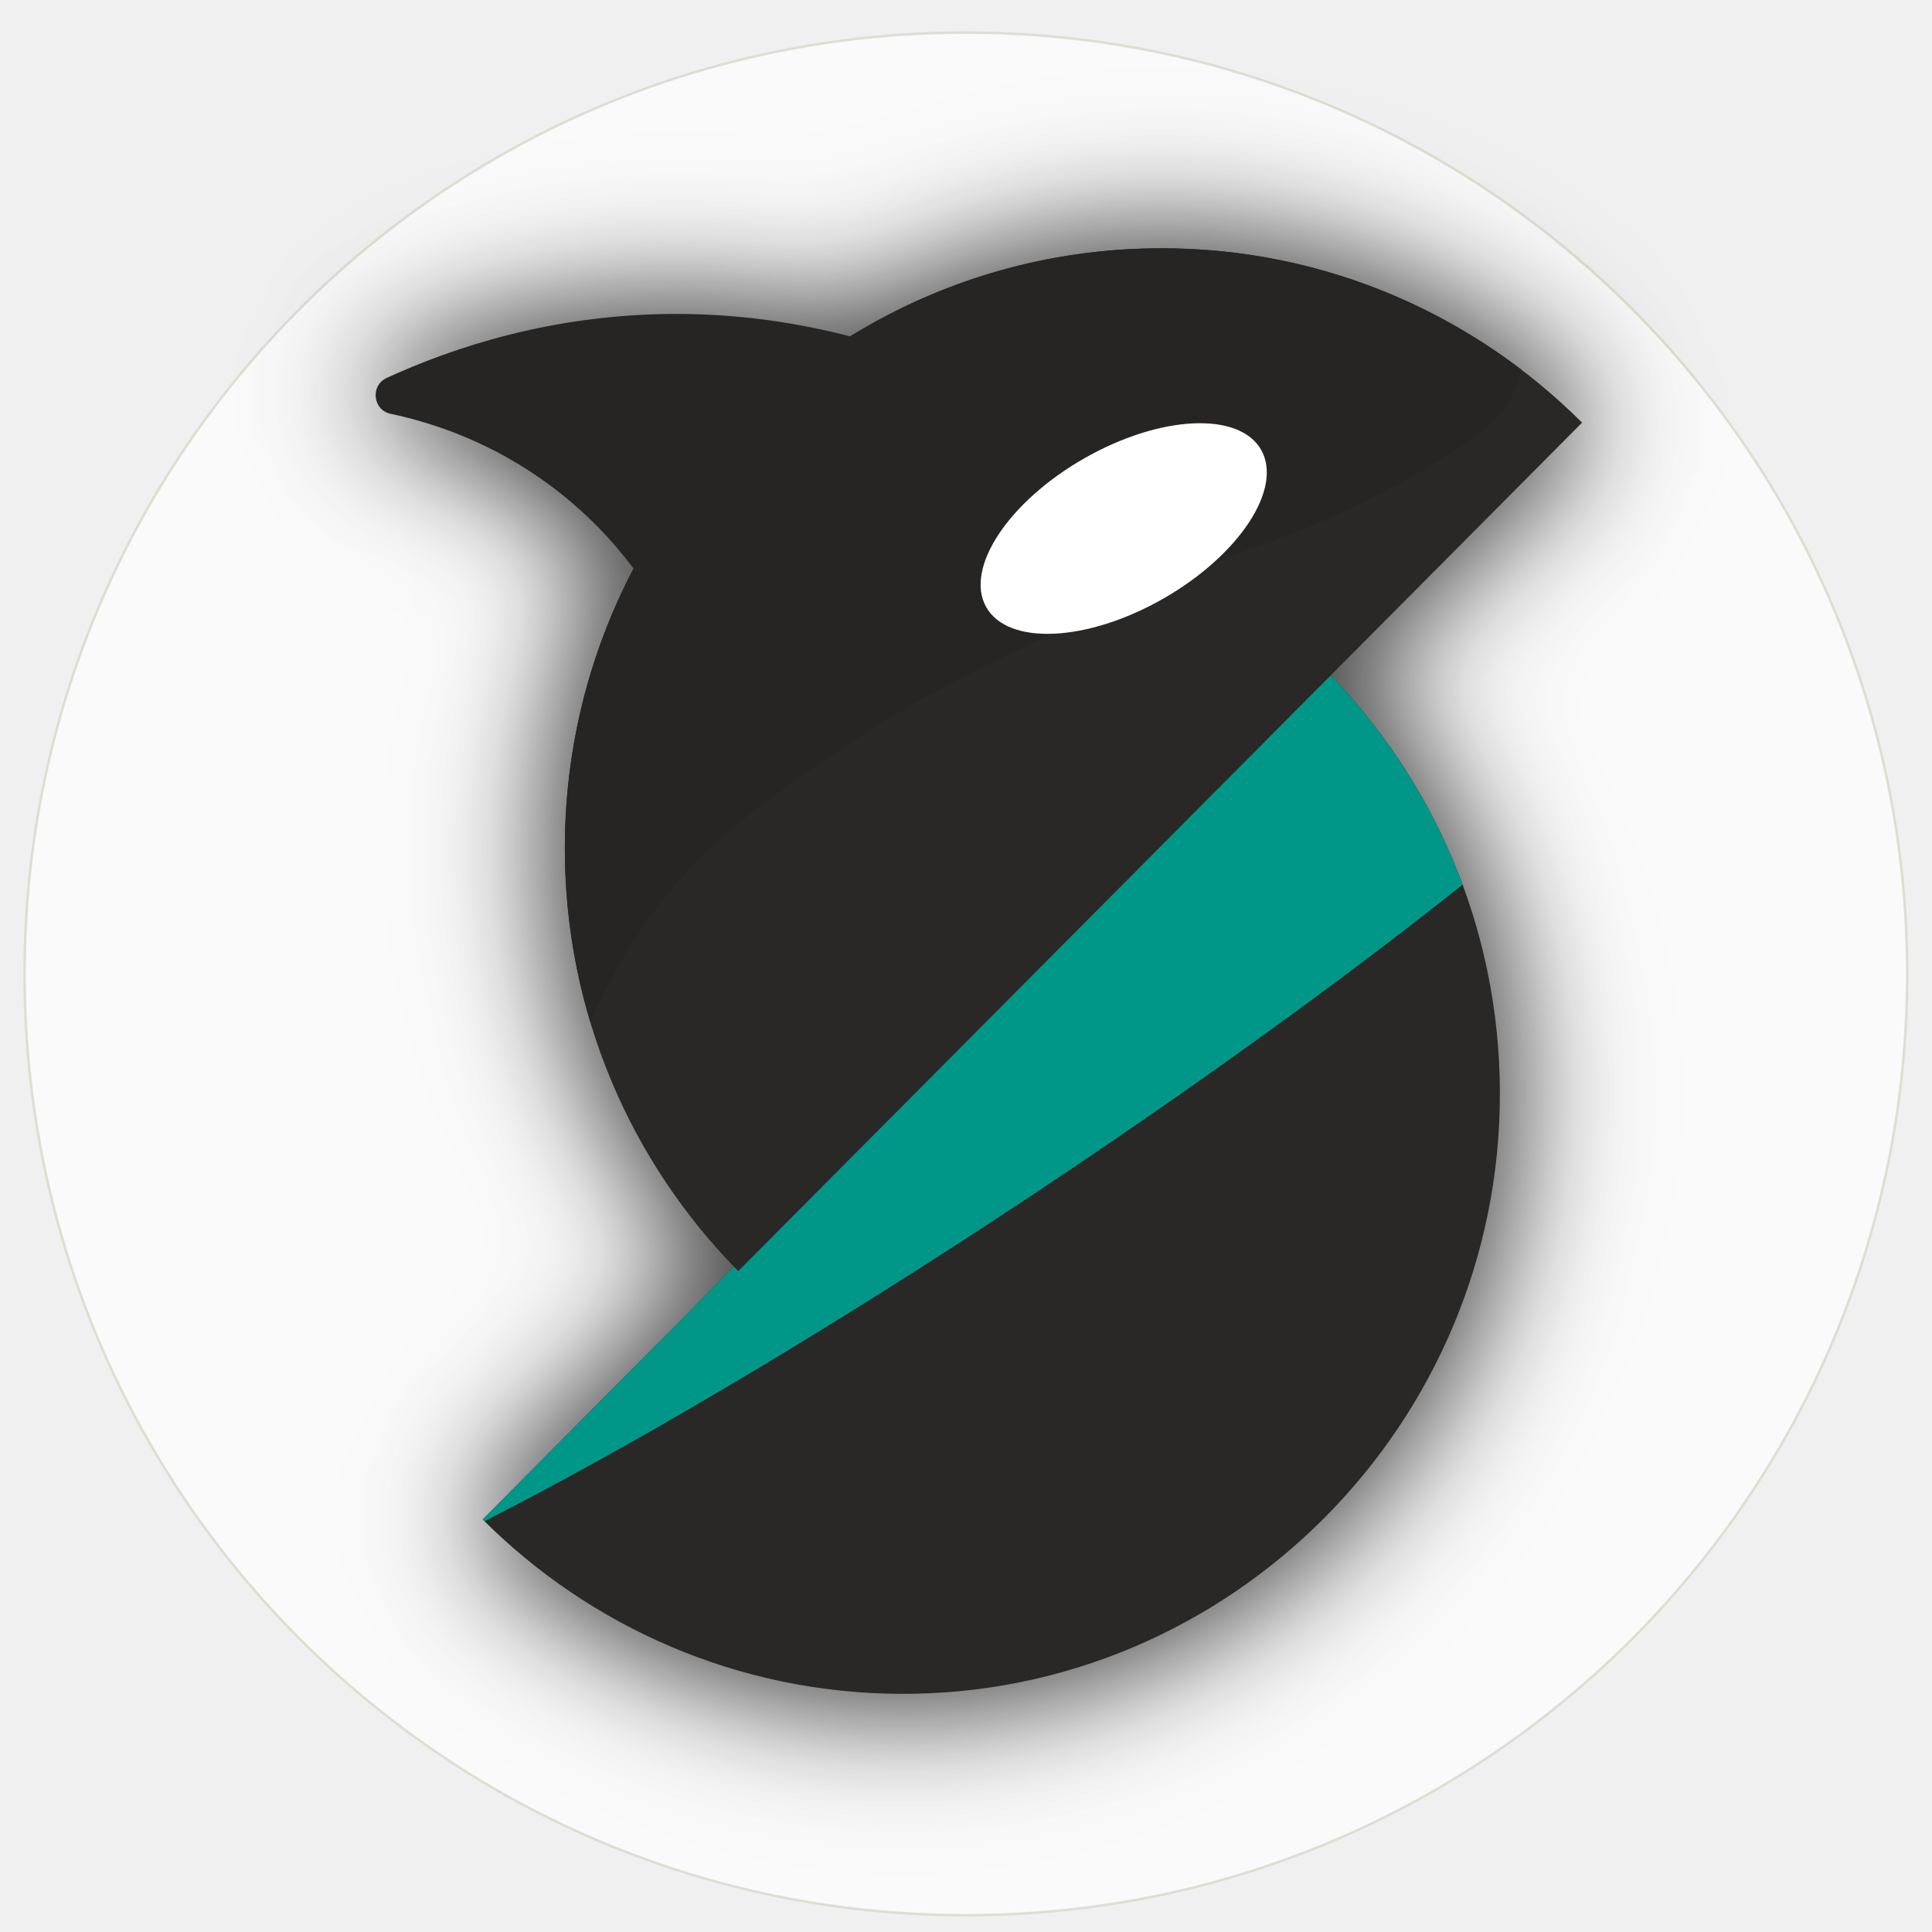
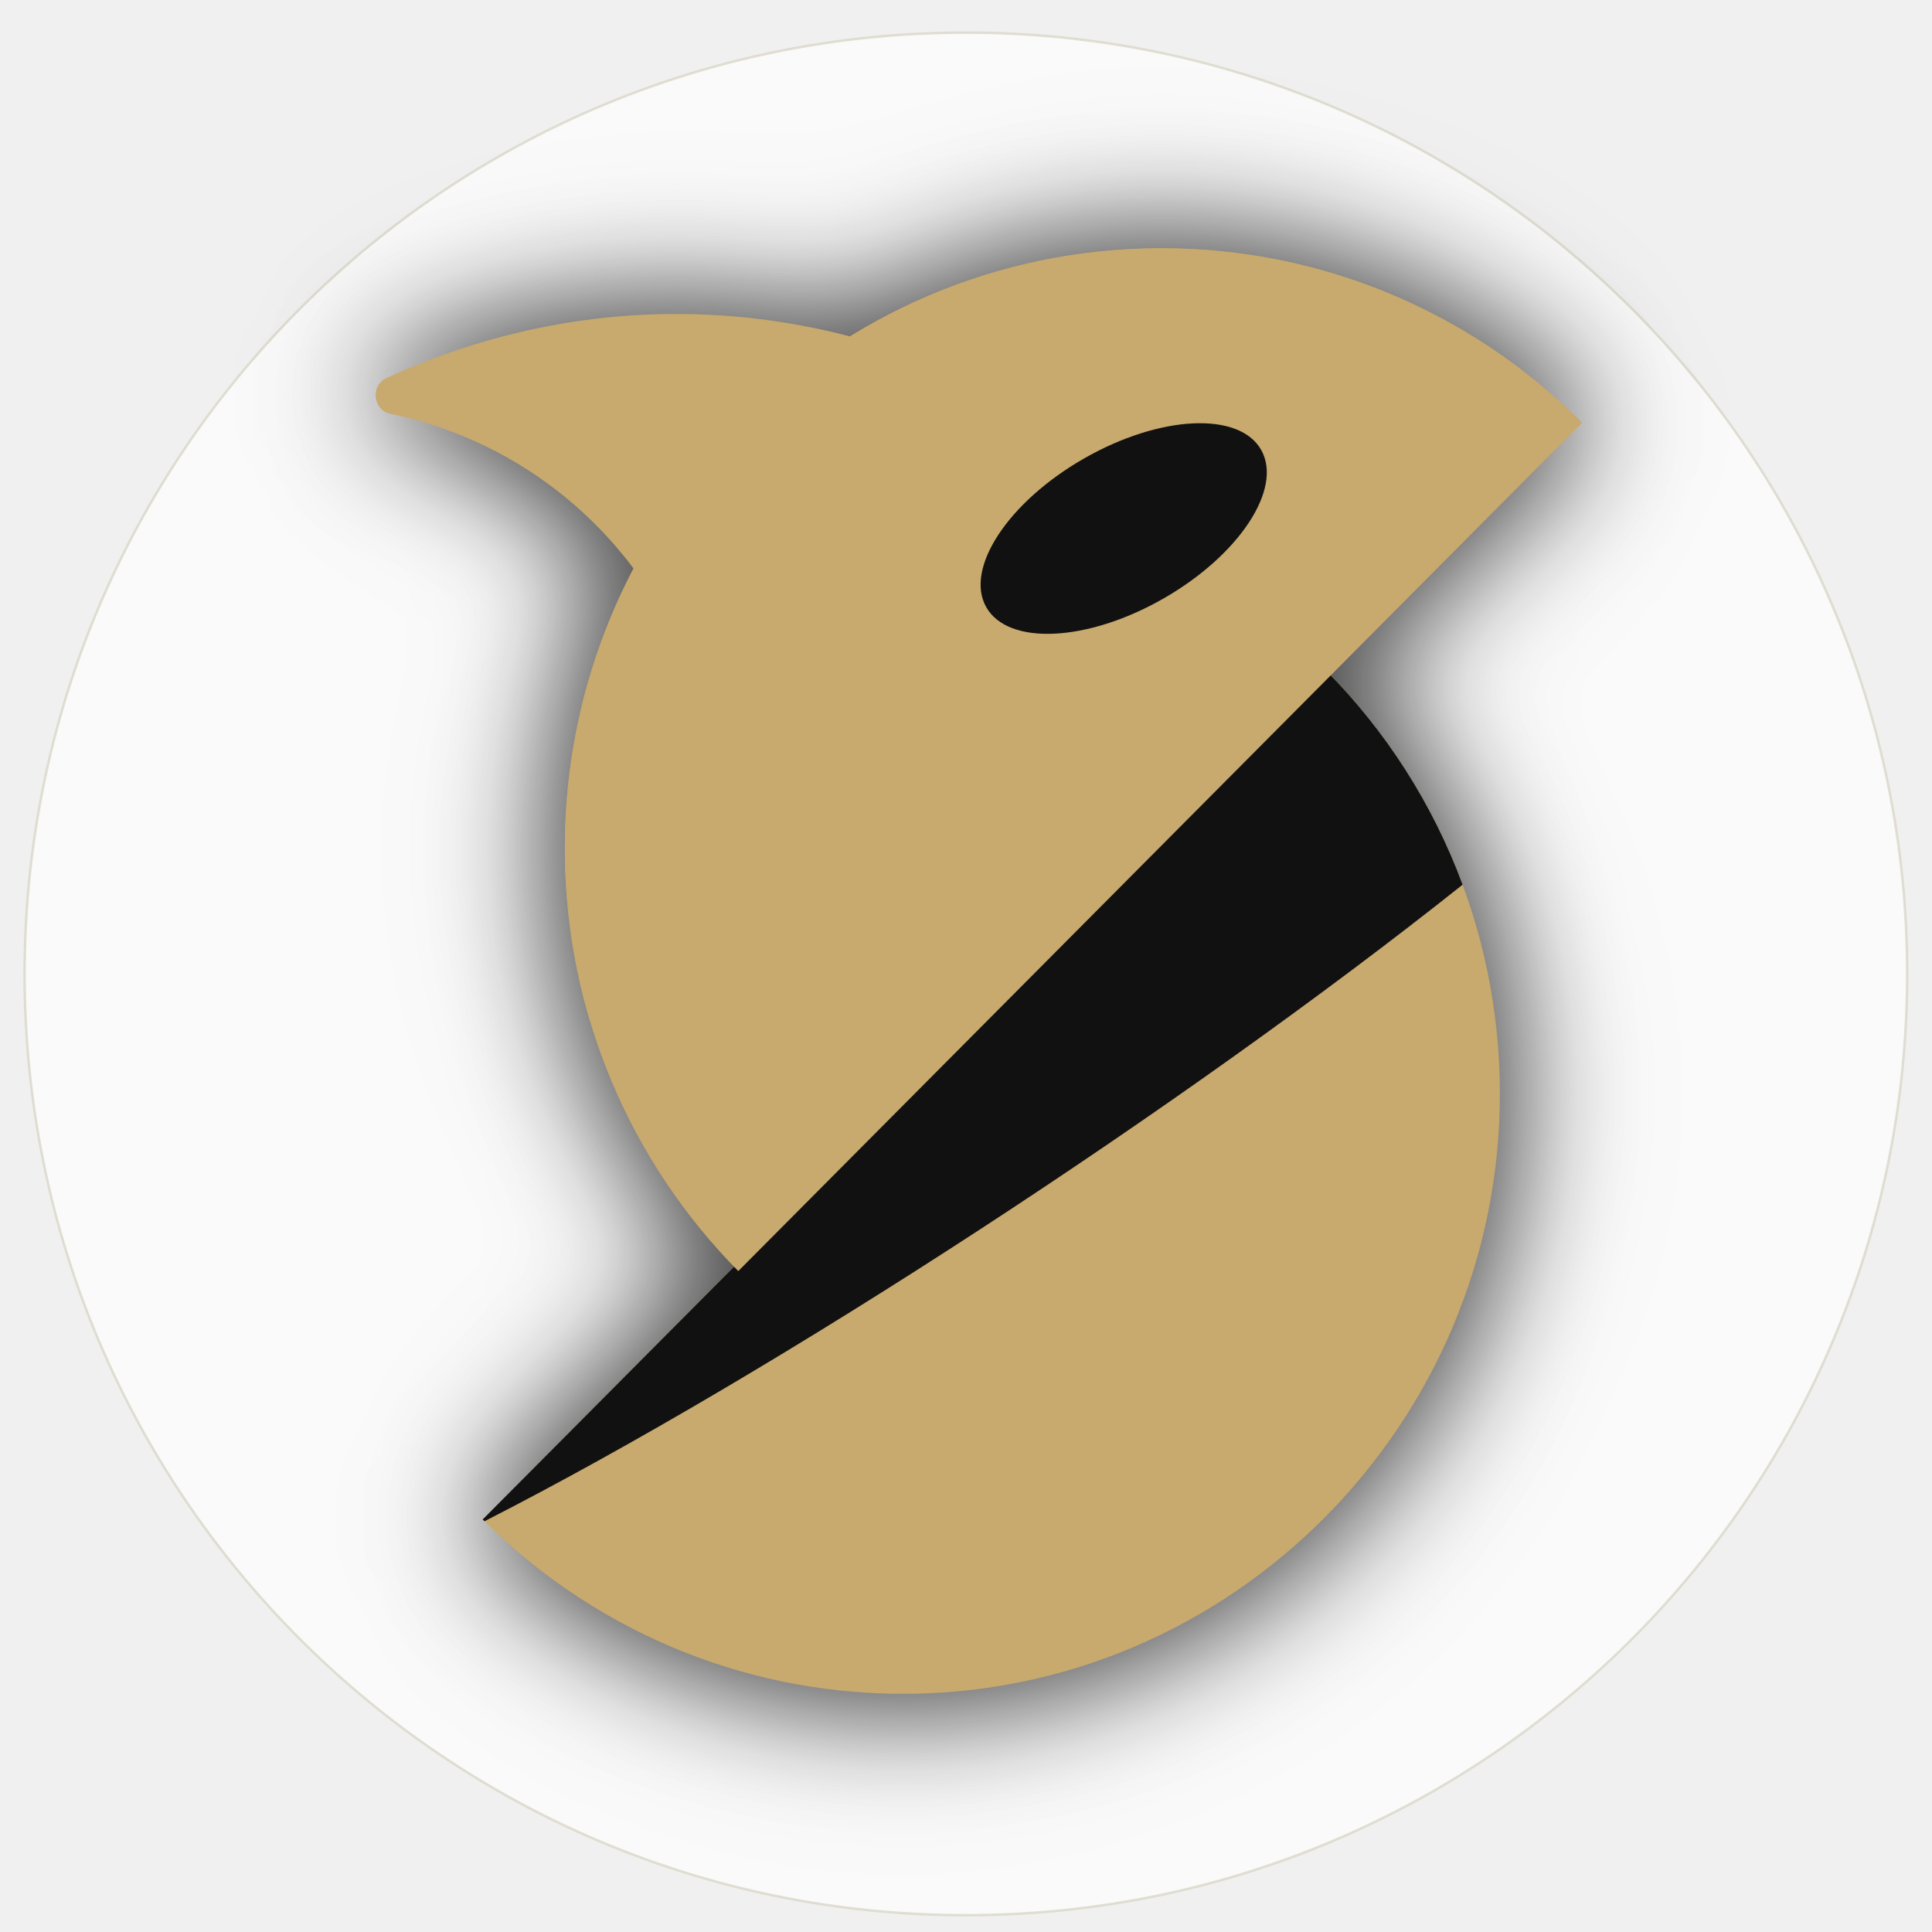
<svg xmlns="http://www.w3.org/2000/svg" xmlns:xlink="http://www.w3.org/1999/xlink" version="1.1" id="svg2" width="1024" height="1024" viewBox="0 0 1280 1280">
  <defs id="defs6">
    <linearGradient id="linearGradient4731">
      <stop style="stop-color:#000000;stop-opacity:1;" offset="0" id="stop4727" />
      <stop style="stop-color:#000000;stop-opacity:0;" offset="1" id="stop4729" />
    </linearGradient>
    <linearGradient id="linearGradient3247">
      <stop style="stop-color:#9c1a1a;stop-opacity:1;" offset="0" id="stop3245" />
    </linearGradient>
    <linearGradient id="linearGradient3241">
      <stop style="stop-color:#f9f9f9;stop-opacity:0.7;" offset="0" id="stop3239" />
    </linearGradient>
    <clipPath clipPathUnits="userSpaceOnUse" id="clipPath16">
      <path d="M 0,792 H 612 V 0 H 0 Z" id="path14" />
    </clipPath>
    <radialGradient xlink:href="#linearGradient4731" id="radialGradient4733" cx="306.272" cy="387.852" fx="306.272" fy="387.852" r="299.729" gradientTransform="matrix(1,0,0,1.198245,0,-76.88981)" gradientUnits="userSpaceOnUse" />
    <filter style="color-interpolation-filters:sRGB;" id="filter5943" x="-0.241" y="-0.197" width="1.483" height="1.394">
      <feFlood flood-opacity="0.498" flood-color="rgb(0,0,0)" result="flood" id="feFlood5933" />
      <feComposite in="flood" in2="SourceGraphic" operator="in" result="composite1" id="feComposite5935" />
      <feGaussianBlur in="composite1" stdDeviation="30.53" result="blur" id="feGaussianBlur5937" />
      <feOffset dx="0" dy="0" result="offset" id="feOffset5939" />
      <feComposite in="SourceGraphic" in2="offset" operator="over" result="fbSourceGraphic" id="feComposite5941" />
      <feColorMatrix result="fbSourceGraphicAlpha" in="fbSourceGraphic" values="0 0 0 -1 0 0 0 0 -1 0 0 0 0 -1 0 0 0 0 1 0" id="feColorMatrix5945" />
      <feFlood id="feFlood5947" flood-opacity="0.498" flood-color="rgb(0,0,0)" result="flood" in="fbSourceGraphic" />
      <feComposite in2="fbSourceGraphic" id="feComposite5949" in="flood" operator="in" result="composite1" />
      <feGaussianBlur id="feGaussianBlur5951" in="composite1" stdDeviation="30.53" result="blur" />
      <feOffset id="feOffset5953" dx="0" dy="0" result="offset" />
      <feComposite in2="offset" id="feComposite5955" in="fbSourceGraphic" operator="over" result="composite2" />
    </filter>
  </defs>
  <g id="layer1" transform="matrix(0.9989575,0,0,0.9979921,-0.933722,0.06231743)" style="display:inline;fill:none">
    <ellipse style="fill:#fafafa;fill-opacity:1;fill-rule:evenodd;stroke:#d7d4c3;stroke-width:1.657;stroke-opacity:0.718" id="path713" cx="641.534" cy="646.471" rx="624.273" ry="624.877" />
  </g>
  <g id="g8" transform="matrix(1.333333,0,0,-1.333333,0,1056)" style="display:inline">
    <g id="g10" transform="translate(180.1153,-78.36576)" style="filter:url(#filter5943)">
      <g id="g3273" transform="translate(-7.954949,-26.51651)" style="display:inline;opacity:0.285;mix-blend-mode:overlay;fill-opacity:1;fill:url(#radialGradient4733)">
        <g id="g3271" clip-path="url(#clipPath16)" style="fill-opacity:1;fill:url(#radialGradient4733)">
          <g id="g3253" transform="translate(59.7287,115.3517)" style="fill-opacity:1;fill:url(#radialGradient4733)">
            <path d="m 0,0 c 53.332,-53.285 126.698,-86.317 207.744,-86.646 164.049,-0.664 298.355,134.38 297.699,299.337 -0.324,81.496 -33.176,155.271 -86.17,208.899 z" style="fill:url(#radialGradient4733);fill-opacity:1;fill-rule:nonzero;stroke:none" id="path3251" />
          </g>
          <g id="g3257" transform="translate(479.0017,536.9419)" style="fill-opacity:1;fill:url(#radialGradient4733)">
            <path d="m 0,0 -419.273,-421.59 c 0.298,-0.298 0.606,-0.587 0.906,-0.884 146.894,74.925 348.023,206.579 486.003,316.297 C 52.756,-65.97 29.506,-29.859 0,0" style="fill:url(#radialGradient4733);fill-opacity:1;fill-rule:nonzero;stroke:none" id="path3255" />
          </g>
          <g id="g3261" transform="translate(397.0372,747)" style="fill-opacity:1;fill:url(#radialGradient4733)">
            <path d="m 0,0 c -163.742,0 -296.482,-133.473 -296.482,-298.121 0,-81.979 32.915,-156.223 86.172,-210.117 l 419.273,421.59 C 155.364,-33.096 81.529,0 0,0" style="fill:url(#radialGradient4733);fill-opacity:1;fill-rule:nonzero;stroke:none" id="path3259" />
          </g>
          <g id="g3265" transform="translate(397.0372,747)" style="fill-opacity:1;fill:url(#radialGradient4733)">
            <path d="m 0,0 c -56.714,0 -109.702,-16.022 -154.751,-43.796 -24.127,6.312 -54.061,11.37 -88.437,11.157 -59.938,-0.372 -108.713,-16.603 -141.822,-31.784 -8.218,-3.768 -6.898,-15.967 1.941,-17.829 21.801,-4.593 50.498,-14.324 78.883,-35.28 17.931,-13.238 31.574,-27.883 41.856,-41.597 -21.794,-41.504 -34.152,-88.793 -34.152,-138.992 0,-29.952 4.412,-58.865 12.586,-86.137 12.54,27.79 25.699,46.391 29.916,52.184 27.229,37.41 56.015,56.883 98.542,85.651 31.328,21.193 74.856,46.047 199.916,97.449 0,0 39.121,11.017 91.587,42.212 20.912,12.433 36.823,24.17 41.863,42.526 0.355,1.293 0.677,2.57 0.973,3.83 C 129.175,-22.506 67.208,0 0,0" style="fill:url(#radialGradient4733);fill-opacity:1;fill-rule:nonzero;stroke:none" id="path3263" />
          </g>
          <g id="g3269" transform="translate(446.5563,646.8041)" style="fill-opacity:1;fill:url(#radialGradient4733)">
            <path d="m 0,0 c 10.875,-19.229 -10.891,-52.305 -48.616,-73.879 -37.725,-21.573 -77.124,-23.474 -88,-4.245 -10.875,19.229 10.891,52.305 48.617,73.879 C -50.274,17.328 -10.875,19.229 0,0" style="fill:url(#radialGradient4733);fill-opacity:1;fill-rule:nonzero;stroke:none" id="path3267" />
          </g>
        </g>
      </g>
      <g id="g12" clip-path="url(#clipPath16)">
        <g id="g18" transform="translate(59.7287,115.3517)">
-           <path d="m 0,0 c 53.332,-53.285 126.698,-86.317 207.744,-86.646 164.049,-0.664 298.355,134.38 297.699,299.337 -0.324,81.496 -33.176,155.271 -86.17,208.899 z" style="fill:#292826;fill-opacity:1;fill-rule:nonzero;stroke:none" id="path20" />
+           <path d="m 0,0 c 53.332,-53.285 126.698,-86.317 207.744,-86.646 164.049,-0.664 298.355,134.38 297.699,299.337 -0.324,81.496 -33.176,155.271 -86.17,208.899 z" style="fill:#C8A96E;fill-opacity:1;fill-rule:nonzero;stroke:none" id="path20" />
        </g>
        <g id="g22" transform="translate(479.0017,536.9419)">
-           <path d="m 0,0 -419.273,-421.59 c 0.298,-0.298 0.606,-0.587 0.906,-0.884 146.894,74.925 348.023,206.579 486.003,316.297 C 52.756,-65.97 29.506,-29.859 0,0" style="fill:#009789;fill-opacity:1;fill-rule:nonzero;stroke:none" id="path24" />
+           <path d="m 0,0 -419.273,-421.59 c 0.298,-0.298 0.606,-0.587 0.906,-0.884 146.894,74.925 348.023,206.579 486.003,316.297 C 52.756,-65.97 29.506,-29.859 0,0" style="fill:#111111;fill-opacity:1;fill-rule:nonzero;stroke:none" id="path24" />
        </g>
        <g id="g26" transform="translate(397.0372,747)">
-           <path d="m 0,0 c -163.742,0 -296.482,-133.473 -296.482,-298.121 0,-81.979 32.915,-156.223 86.172,-210.117 l 419.273,421.59 C 155.364,-33.096 81.529,0 0,0" style="fill:#292826;fill-opacity:1;fill-rule:nonzero;stroke:none" id="path28" />
+           <path d="m 0,0 c -163.742,0 -296.482,-133.473 -296.482,-298.121 0,-81.979 32.915,-156.223 86.172,-210.117 l 419.273,421.59 C 155.364,-33.096 81.529,0 0,0" style="fill:#C8A96E;fill-opacity:1;fill-rule:nonzero;stroke:none" id="path28" />
        </g>
        <g id="g30" transform="translate(397.0372,747)">
-           <path d="m 0,0 c -56.714,0 -109.702,-16.022 -154.751,-43.796 -24.127,6.312 -54.061,11.37 -88.437,11.157 -59.938,-0.372 -108.713,-16.603 -141.822,-31.784 -8.218,-3.768 -6.898,-15.967 1.941,-17.829 21.801,-4.593 50.498,-14.324 78.883,-35.28 17.931,-13.238 31.574,-27.883 41.856,-41.597 -21.794,-41.504 -34.152,-88.793 -34.152,-138.992 0,-29.952 4.412,-58.865 12.586,-86.137 12.54,27.79 25.699,46.391 29.916,52.184 27.229,37.41 56.015,56.883 98.542,85.651 31.328,21.193 74.856,46.047 199.916,97.449 0,0 39.121,11.017 91.587,42.212 20.912,12.433 36.823,24.17 41.863,42.526 0.355,1.293 0.677,2.57 0.973,3.83 C 129.175,-22.506 67.208,0 0,0" style="fill:#262523;fill-opacity:1;fill-rule:nonzero;stroke:none" id="path32" />
+           <path d="m 0,0 c -56.714,0 -109.702,-16.022 -154.751,-43.796 -24.127,6.312 -54.061,11.37 -88.437,11.157 -59.938,-0.372 -108.713,-16.603 -141.822,-31.784 -8.218,-3.768 -6.898,-15.967 1.941,-17.829 21.801,-4.593 50.498,-14.324 78.883,-35.28 17.931,-13.238 31.574,-27.883 41.856,-41.597 -21.794,-41.504 -34.152,-88.793 -34.152,-138.992 0,-29.952 4.412,-58.865 12.586,-86.137 12.54,27.79 25.699,46.391 29.916,52.184 27.229,37.41 56.015,56.883 98.542,85.651 31.328,21.193 74.856,46.047 199.916,97.449 0,0 39.121,11.017 91.587,42.212 20.912,12.433 36.823,24.17 41.863,42.526 0.355,1.293 0.677,2.57 0.973,3.83 C 129.175,-22.506 67.208,0 0,0" style="fill:#C8A96E;fill-opacity:1;fill-rule:nonzero;stroke:none" id="path32" />
        </g>
        <g id="g34" transform="translate(446.5563,646.8041)">
-           <path d="m 0,0 c 10.875,-19.229 -10.891,-52.305 -48.616,-73.879 -37.725,-21.573 -77.124,-23.474 -88,-4.245 -10.875,19.229 10.891,52.305 48.617,73.879 C -50.274,17.328 -10.875,19.229 0,0" style="fill:#ffffff;fill-opacity:1;fill-rule:nonzero;stroke:none" id="path36" />
+           <path d="m 0,0 c 10.875,-19.229 -10.891,-52.305 -48.616,-73.879 -37.725,-21.573 -77.124,-23.474 -88,-4.245 -10.875,19.229 10.891,52.305 48.617,73.879 C -50.274,17.328 -10.875,19.229 0,0" style="fill:#111111;fill-opacity:1;fill-rule:nonzero;stroke:none" id="path36" />
        </g>
      </g>
    </g>
  </g>
</svg>
